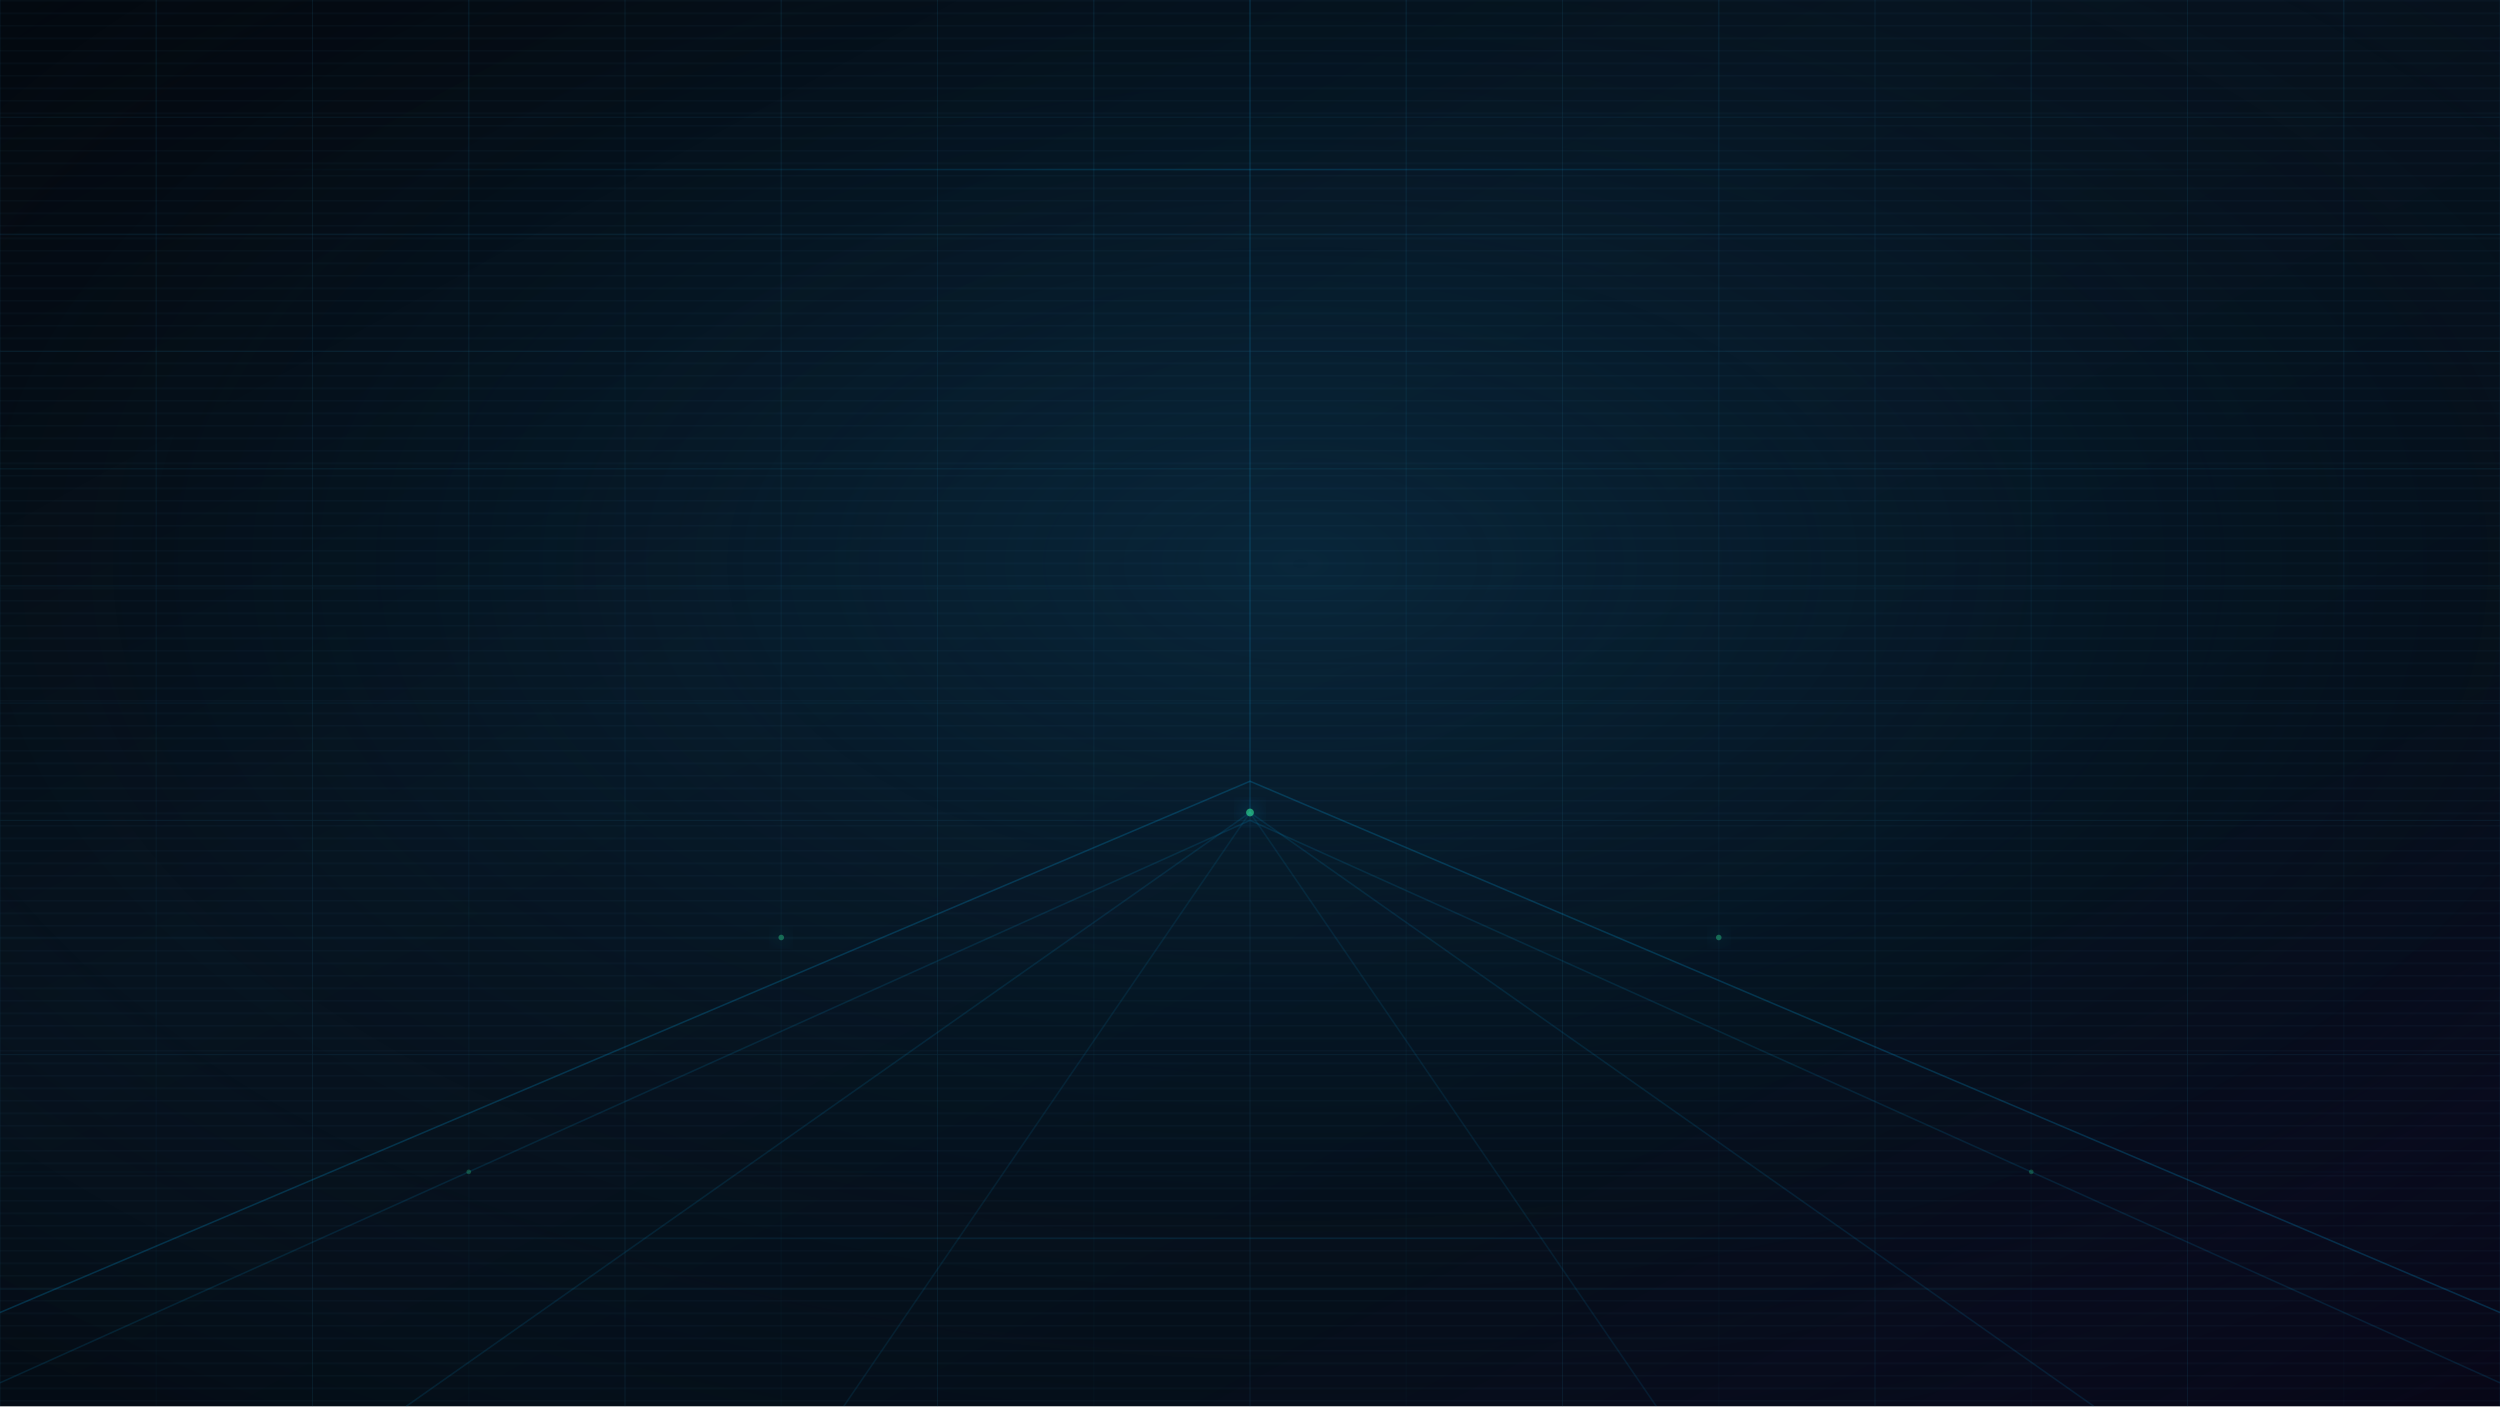
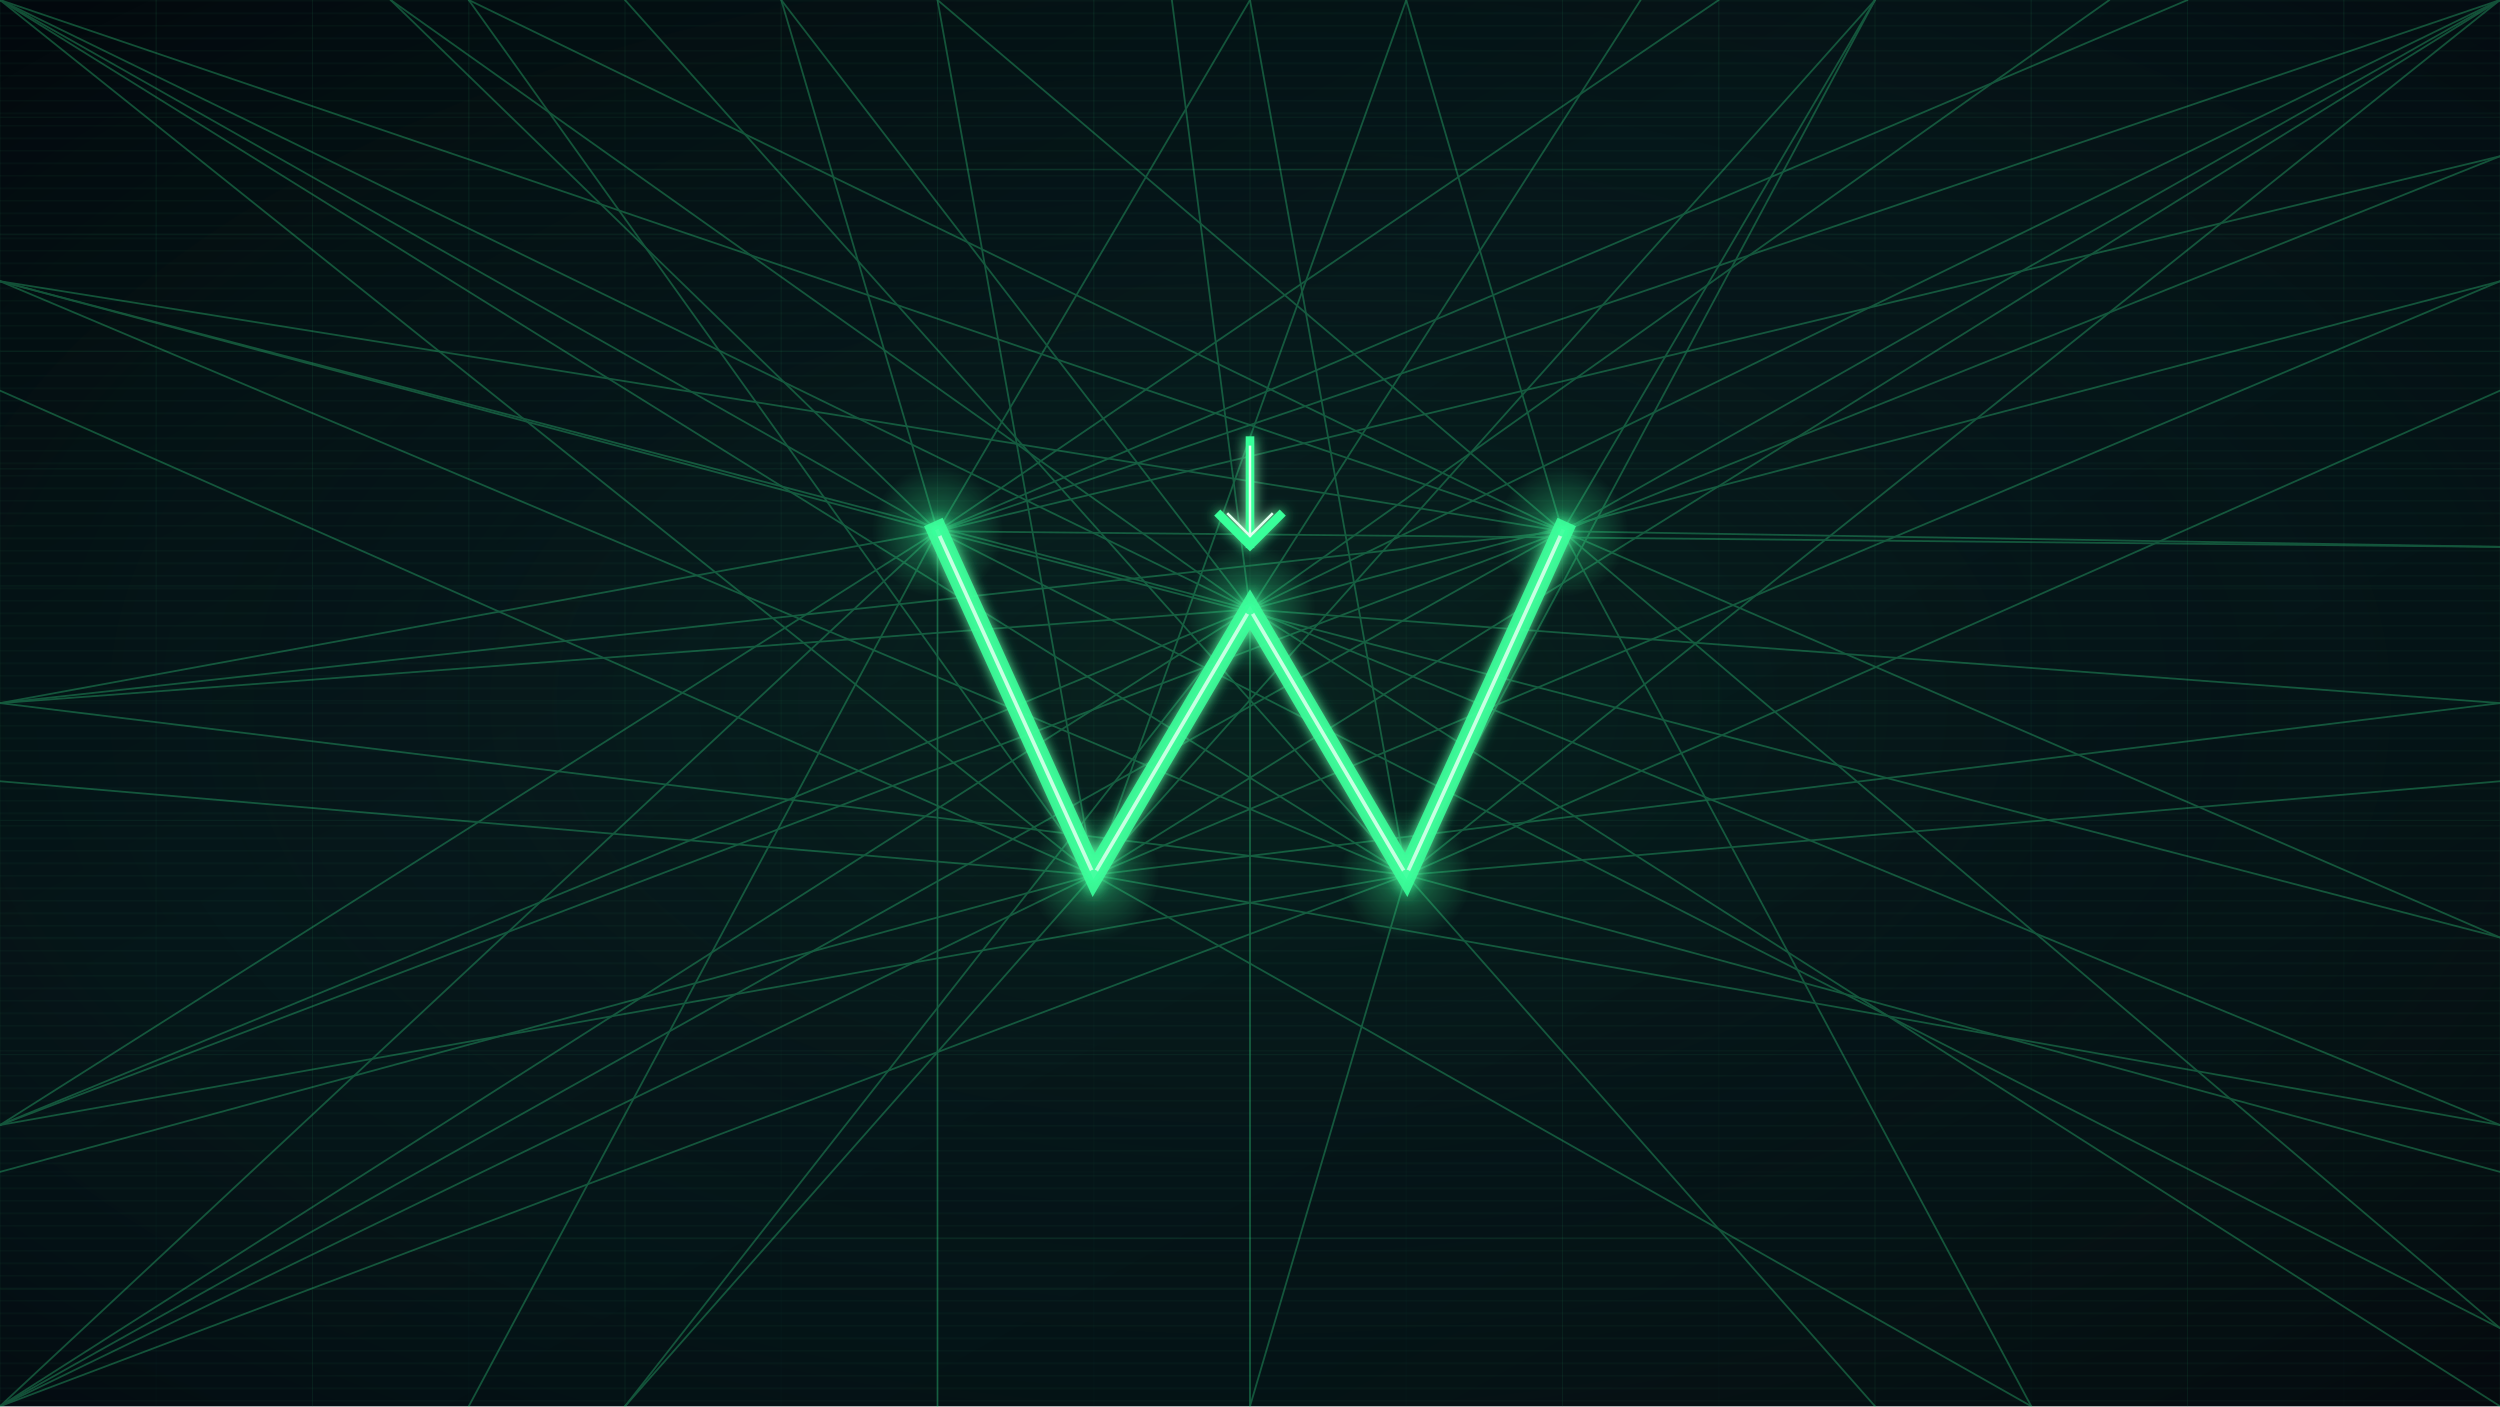
<svg xmlns="http://www.w3.org/2000/svg" width="1600" height="900" viewBox="0 0 1600 900">
  <defs>
    <linearGradient id="bg" x1="0" y1="0" x2="1" y2="1">
      <stop offset="0" stop-color="#03080E" />
-       <stop offset=".38" stop-color="#06131F" />
-       <stop offset=".72" stop-color="#050F1A" />
-       <stop offset="1" stop-color="#0B0820" />
+       <stop offset=".38" stop-color="#06131A" />
+       <stop offset=".72" stop-color="#050F16" />
+       <stop offset="1" stop-color="#080D12" />
    </linearGradient>
-     <radialGradient id="halo" cx=".52" cy=".40" r=".76">
-       <stop offset="0" stop-color="#0B4160" stop-opacity=".42" />
-       <stop offset=".42" stop-color="#07304A" stop-opacity=".18" />
-       <stop offset=".72" stop-color="#06111D" stop-opacity=".06" />
-       <stop offset="1" stop-color="#02050A" stop-opacity=".42" />
+     <radialGradient id="halo" cx=".5" cy=".5" r=".72">
+       <stop offset="0" stop-color="#0A3827" stop-opacity=".44" />
+       <stop offset=".48" stop-color="#06271C" stop-opacity=".20" />
+       <stop offset="1" stop-color="#02050A" stop-opacity=".55" />
    </radialGradient>
    <linearGradient id="grid" x1="0" y1="0" x2="0" y2="1">
-       <stop offset="0" stop-color="#25C4FF" stop-opacity=".23" />
-       <stop offset="1" stop-color="#08739F" stop-opacity=".08" />
+       <stop offset="0" stop-color="#39FF9A" stop-opacity=".24" />
+       <stop offset="1" stop-color="#168D58" stop-opacity=".07" />
    </linearGradient>
-     <linearGradient id="accent" x1="0" y1="0" x2="1" y2="0">
-       <stop offset="0" stop-color="#00B7FF" stop-opacity="0" />
-       <stop offset=".5" stop-color="#00B7FF" stop-opacity=".48" />
-       <stop offset="1" stop-color="#00B7FF" stop-opacity="0" />
+     <linearGradient id="axis" x1="0" y1="0" x2="1" y2="0">
+       <stop offset="0" stop-color="#39FF9A" stop-opacity="0" />
+       <stop offset=".5" stop-color="#39FF9A" stop-opacity=".48" />
+       <stop offset="1" stop-color="#39FF9A" stop-opacity="0" />
    </linearGradient>
    <pattern id="scanlines" width="4" height="8" patternUnits="userSpaceOnUse">
-       <rect width="4" height="1" fill="#57CFFF" opacity=".035" />
+       <rect width="4" height="1" fill="#39FF9A" opacity=".035" />
    </pattern>
-     <filter id="glow">
+     <filter id="glow" x="-30%" y="-30%" width="160%" height="160%">
      <feGaussianBlur stdDeviation="5" />
    </filter>
+     <filter id="wGlow" x="-35%" y="-35%" width="170%" height="170%">
+       <feGaussianBlur stdDeviation="4" result="blur" />
+       <feMerge>
+         <feMergeNode in="blur" />
+         <feMergeNode in="SourceGraphic" />
+       </feMerge>
+     </filter>
+     <radialGradient id="vertexGlow">
+       <stop offset="0" stop-color="#39FF9A" stop-opacity=".42" />
+       <stop offset="1" stop-color="#39FF9A" stop-opacity="0" />
+     </radialGradient>
  </defs>
  <rect width="1600" height="900" fill="url(#bg)" />
  <rect width="1600" height="900" fill="url(#halo)" />
  <rect width="1600" height="900" fill="url(#scanlines)" />
-   <g stroke="url(#grid)" fill="none">
-     <path d="M0 150 H1600 M0 300 H1600 M0 450 H1600 M0 600 H1600 M0 750 H1600" stroke-width="1" opacity=".34" />
-     <path d="M100 0 V900 M300 0 V900 M500 0 V900 M700 0 V900 M900 0 V900 M1100 0 V900 M1300 0 V900 M1500 0 V900" stroke-width="1" opacity=".30" />
+   <g stroke="url(#grid)" fill="none" stroke-width="1">
+     <path d="M0 150 H1600 M0 300 H1600 M0 450 H1600 M0 600 H1600 M0 750 H1600" opacity=".25" />
+     <path d="M100 0 V900 M300 0 V900 M500 0 V900 M700 0 V900 M900 0 V900 M1100 0 V900 M1300 0 V900 M1500 0 V900" opacity=".22" />
  </g>
-   <g stroke="#1B6688" stroke-width=".5" opacity=".20">
+   <g stroke="#1C754B" stroke-width=".5" opacity=".18" fill="none">
    <path d="M0 75 H1600 M0 225 H1600 M0 375 H1600 M0 525 H1600 M0 675 H1600 M0 825 H1600" />
    <path d="M0 0 V900 M200 0 V900 M400 0 V900 M600 0 V900 M800 0 V900 M1000 0 V900 M1200 0 V900 M1400 0 V900 M1600 0 V900" />
  </g>
-   <g stroke="#00B7FF" fill="none">
-     <path d="M0 840 L800 500 L1600 840" stroke-width="1" opacity=".20" />
-     <path d="M0 885 L800 525 L1600 885" stroke-width="1" opacity=".12" />
-     <path d="M260 900 L800 520 L1340 900" stroke-width="1" opacity=".11" />
-     <path d="M540 900 L800 520 L1060 900" stroke-width="1" opacity=".09" />
-     <path d="M800 520 V0" stroke-width="1" opacity=".10" />
+   <g fill="none" stroke="#39FF9A" stroke-width="1.15" stroke-linecap="round" opacity=".28">
+     <path d="M0 0 L600 340 M250 0 L600 340 M500 0 L600 340 M800 0 L600 340 M1100 0 L600 340 M1400 0 L600 340 M1600 0 L600 340" />
+     <path d="M0 180 L600 340 M0 450 L600 340 M0 720 L600 340 M0 900 L600 340 M300 900 L600 340 M600 900 L600 340" />
+     <path d="M1600 100 L600 340 M1600 350 L600 340 M1600 600 L600 340 M1600 850 L600 340" />
+     <path d="M0 0 L700 560 M300 0 L700 560 M600 0 L700 560 M900 0 L700 560 M1200 0 L700 560 M1600 0 L700 560" />
+     <path d="M0 250 L700 560 M0 500 L700 560 M0 750 L700 560 M0 900 L700 560 M400 900 L700 560" />
+     <path d="M1600 180 L700 560 M1600 450 L700 560 M1600 720 L700 560 M1300 900 L700 560" />
+     <path d="M0 0 L800 390 M250 0 L800 390 M500 0 L800 390 M750 0 L800 390 M1050 0 L800 390 M1350 0 L800 390 M1600 0 L800 390" />
+     <path d="M0 180 L800 390 M0 450 L800 390 M0 720 L800 390 M0 900 L800 390 M400 900 L800 390 M800 900 L800 390" />
+     <path d="M1600 180 L800 390 M1600 450 L800 390 M1600 720 L800 390 M1600 900 L800 390" />
+     <path d="M0 0 L900 560 M400 0 L900 560 M800 0 L900 560 M1200 0 L900 560 M1600 0 L900 560" />
+     <path d="M0 180 L900 560 M0 450 L900 560 M0 720 L900 560 M0 900 L900 560 M800 900 L900 560" />
+     <path d="M1600 250 L900 560 M1600 500 L900 560 M1600 750 L900 560 M1200 900 L900 560" />
+     <path d="M0 0 L1000 340 M300 0 L1000 340 M600 0 L1000 340 M900 0 L1000 340 M1200 0 L1000 340 M1600 0 L1000 340" />
+     <path d="M0 180 L1000 340 M0 450 L1000 340 M0 720 L1000 340 M0 900 L1000 340" />
+     <path d="M1600 100 L1000 340 M1600 350 L1000 340 M1600 600 L1000 340 M1600 850 L1000 340 M1300 900 L1000 340" />
  </g>
-   <rect x="150" y="108" width="1300" height="1" fill="url(#accent)" opacity=".38" />
-   <rect x="150" y="792" width="1300" height="1" fill="url(#accent)" opacity=".20" />
+   <g>
+     <circle cx="600" cy="340" r="42" fill="url(#vertexGlow)" />
+     <circle cx="700" cy="560" r="42" fill="url(#vertexGlow)" />
+     <circle cx="800" cy="390" r="42" fill="url(#vertexGlow)" />
+     <circle cx="900" cy="560" r="42" fill="url(#vertexGlow)" />
+     <circle cx="1000" cy="340" r="42" fill="url(#vertexGlow)" />
+   </g>
+   <g fill="none" stroke-linecap="square" stroke-linejoin="miter" filter="url(#wGlow)">
+     <path d="M600 340 L700 560 L800 390 L900 560 L1000 340" stroke="#39FF9A" stroke-width="13" opacity=".88" />
+     <path d="M600 340 L700 560 L800 390 L900 560 L1000 340" stroke="#C8FFE2" stroke-width="2.4" />
+     <path d="M800 282 V348 M781 330 L800 349 L819 330" stroke="#39FF9A" stroke-width="5.5" />
+     <path d="M800 286 V343 M786 329 L800 343 L814 329" stroke="#E0FFEE" stroke-width="1.6" />
+   </g>
+   <rect x="150" y="108" width="1300" height="1" fill="url(#axis)" opacity=".34" />
+   <rect x="150" y="792" width="1300" height="1" fill="url(#axis)" opacity=".18" />
  <g fill="#39FF9A">
-     <circle cx="800" cy="520" r="2.5" opacity=".55" />
-     <circle cx="500" cy="600" r="1.8" opacity=".34" />
-     <circle cx="1100" cy="600" r="1.8" opacity=".34" />
-     <circle cx="300" cy="750" r="1.5" opacity=".24" />
-     <circle cx="1300" cy="750" r="1.5" opacity=".24" />
+     <circle cx="600" cy="340" r="3.4" opacity=".9" />
+     <circle cx="700" cy="560" r="3.4" opacity=".9" />
+     <circle cx="800" cy="390" r="3.4" opacity=".9" />
+     <circle cx="900" cy="560" r="3.4" opacity=".9" />
+     <circle cx="1000" cy="340" r="3.4" opacity=".9" />
  </g>
-   <g fill="#00B7FF">
-     <circle cx="800" cy="520" r="8" opacity=".08" filter="url(#glow)" />
-     <circle cx="500" cy="600" r="6" opacity=".05" filter="url(#glow)" />
-     <circle cx="1100" cy="600" r="6" opacity=".05" filter="url(#glow)" />
+   <g fill="#39FF9A" opacity=".12" filter="url(#glow)">
+     <circle cx="600" cy="340" r="11" />
+     <circle cx="700" cy="560" r="11" />
+     <circle cx="800" cy="390" r="11" />
+     <circle cx="900" cy="560" r="11" />
+     <circle cx="1000" cy="340" r="11" />
  </g>
</svg>
